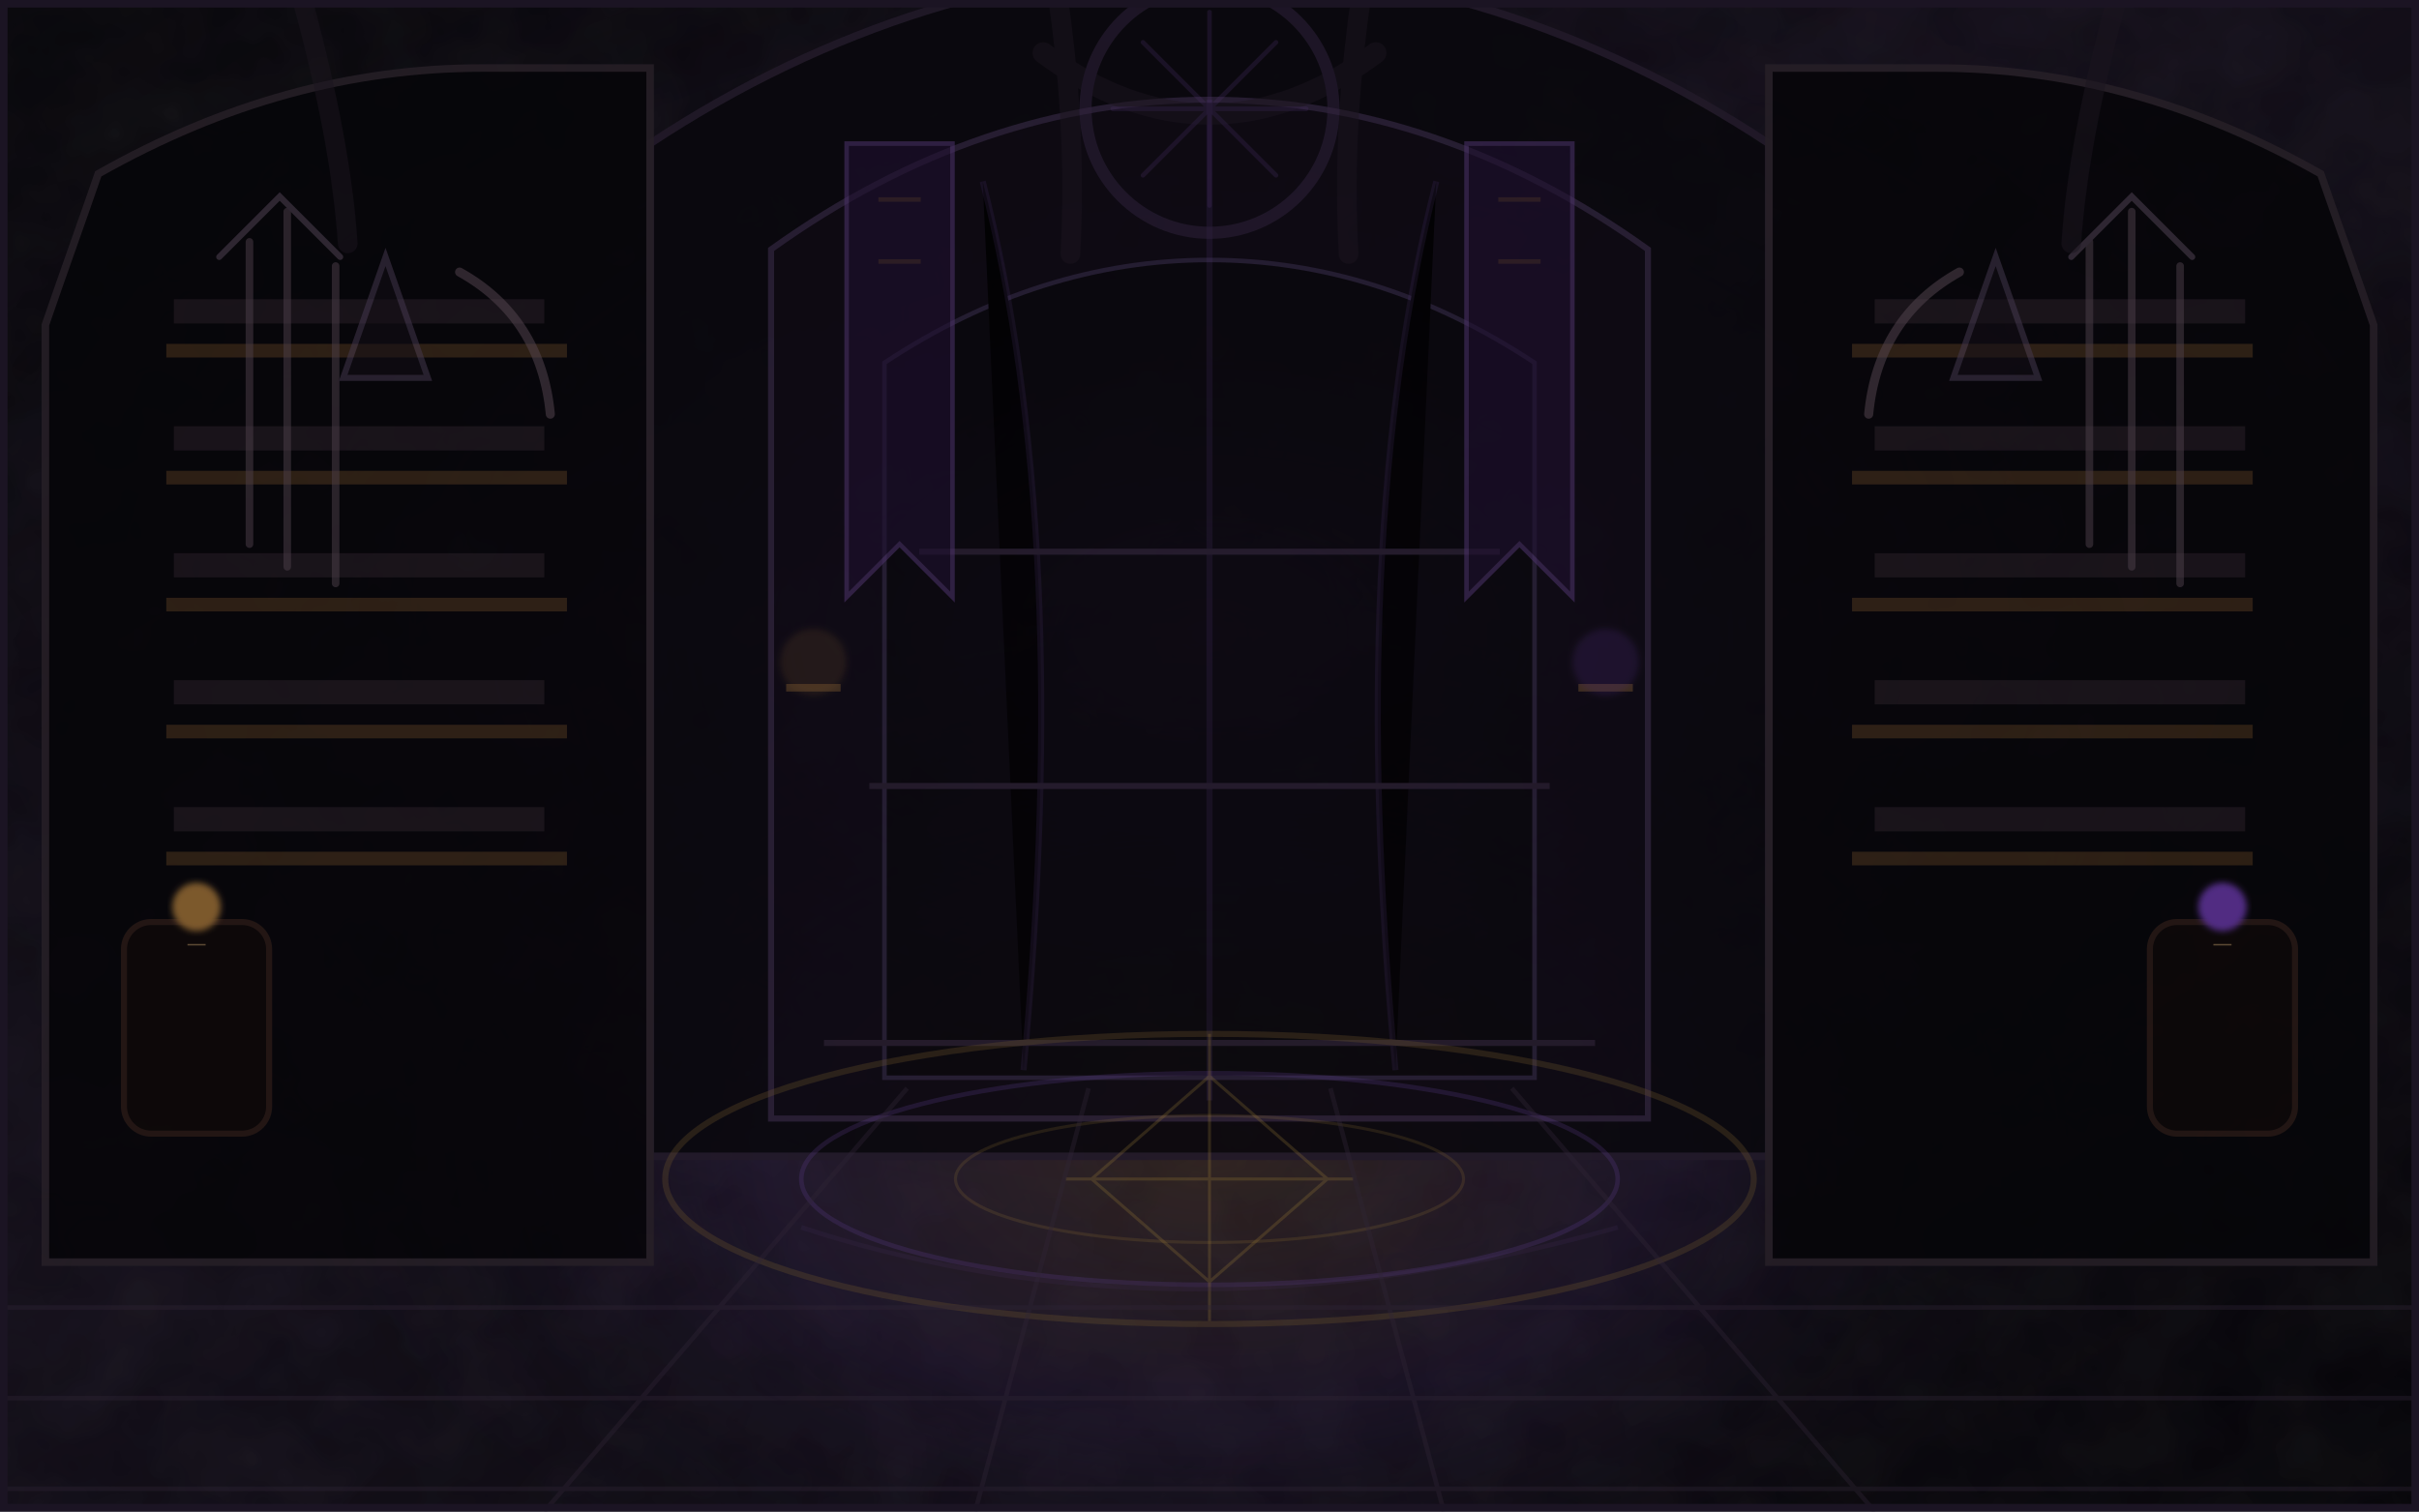
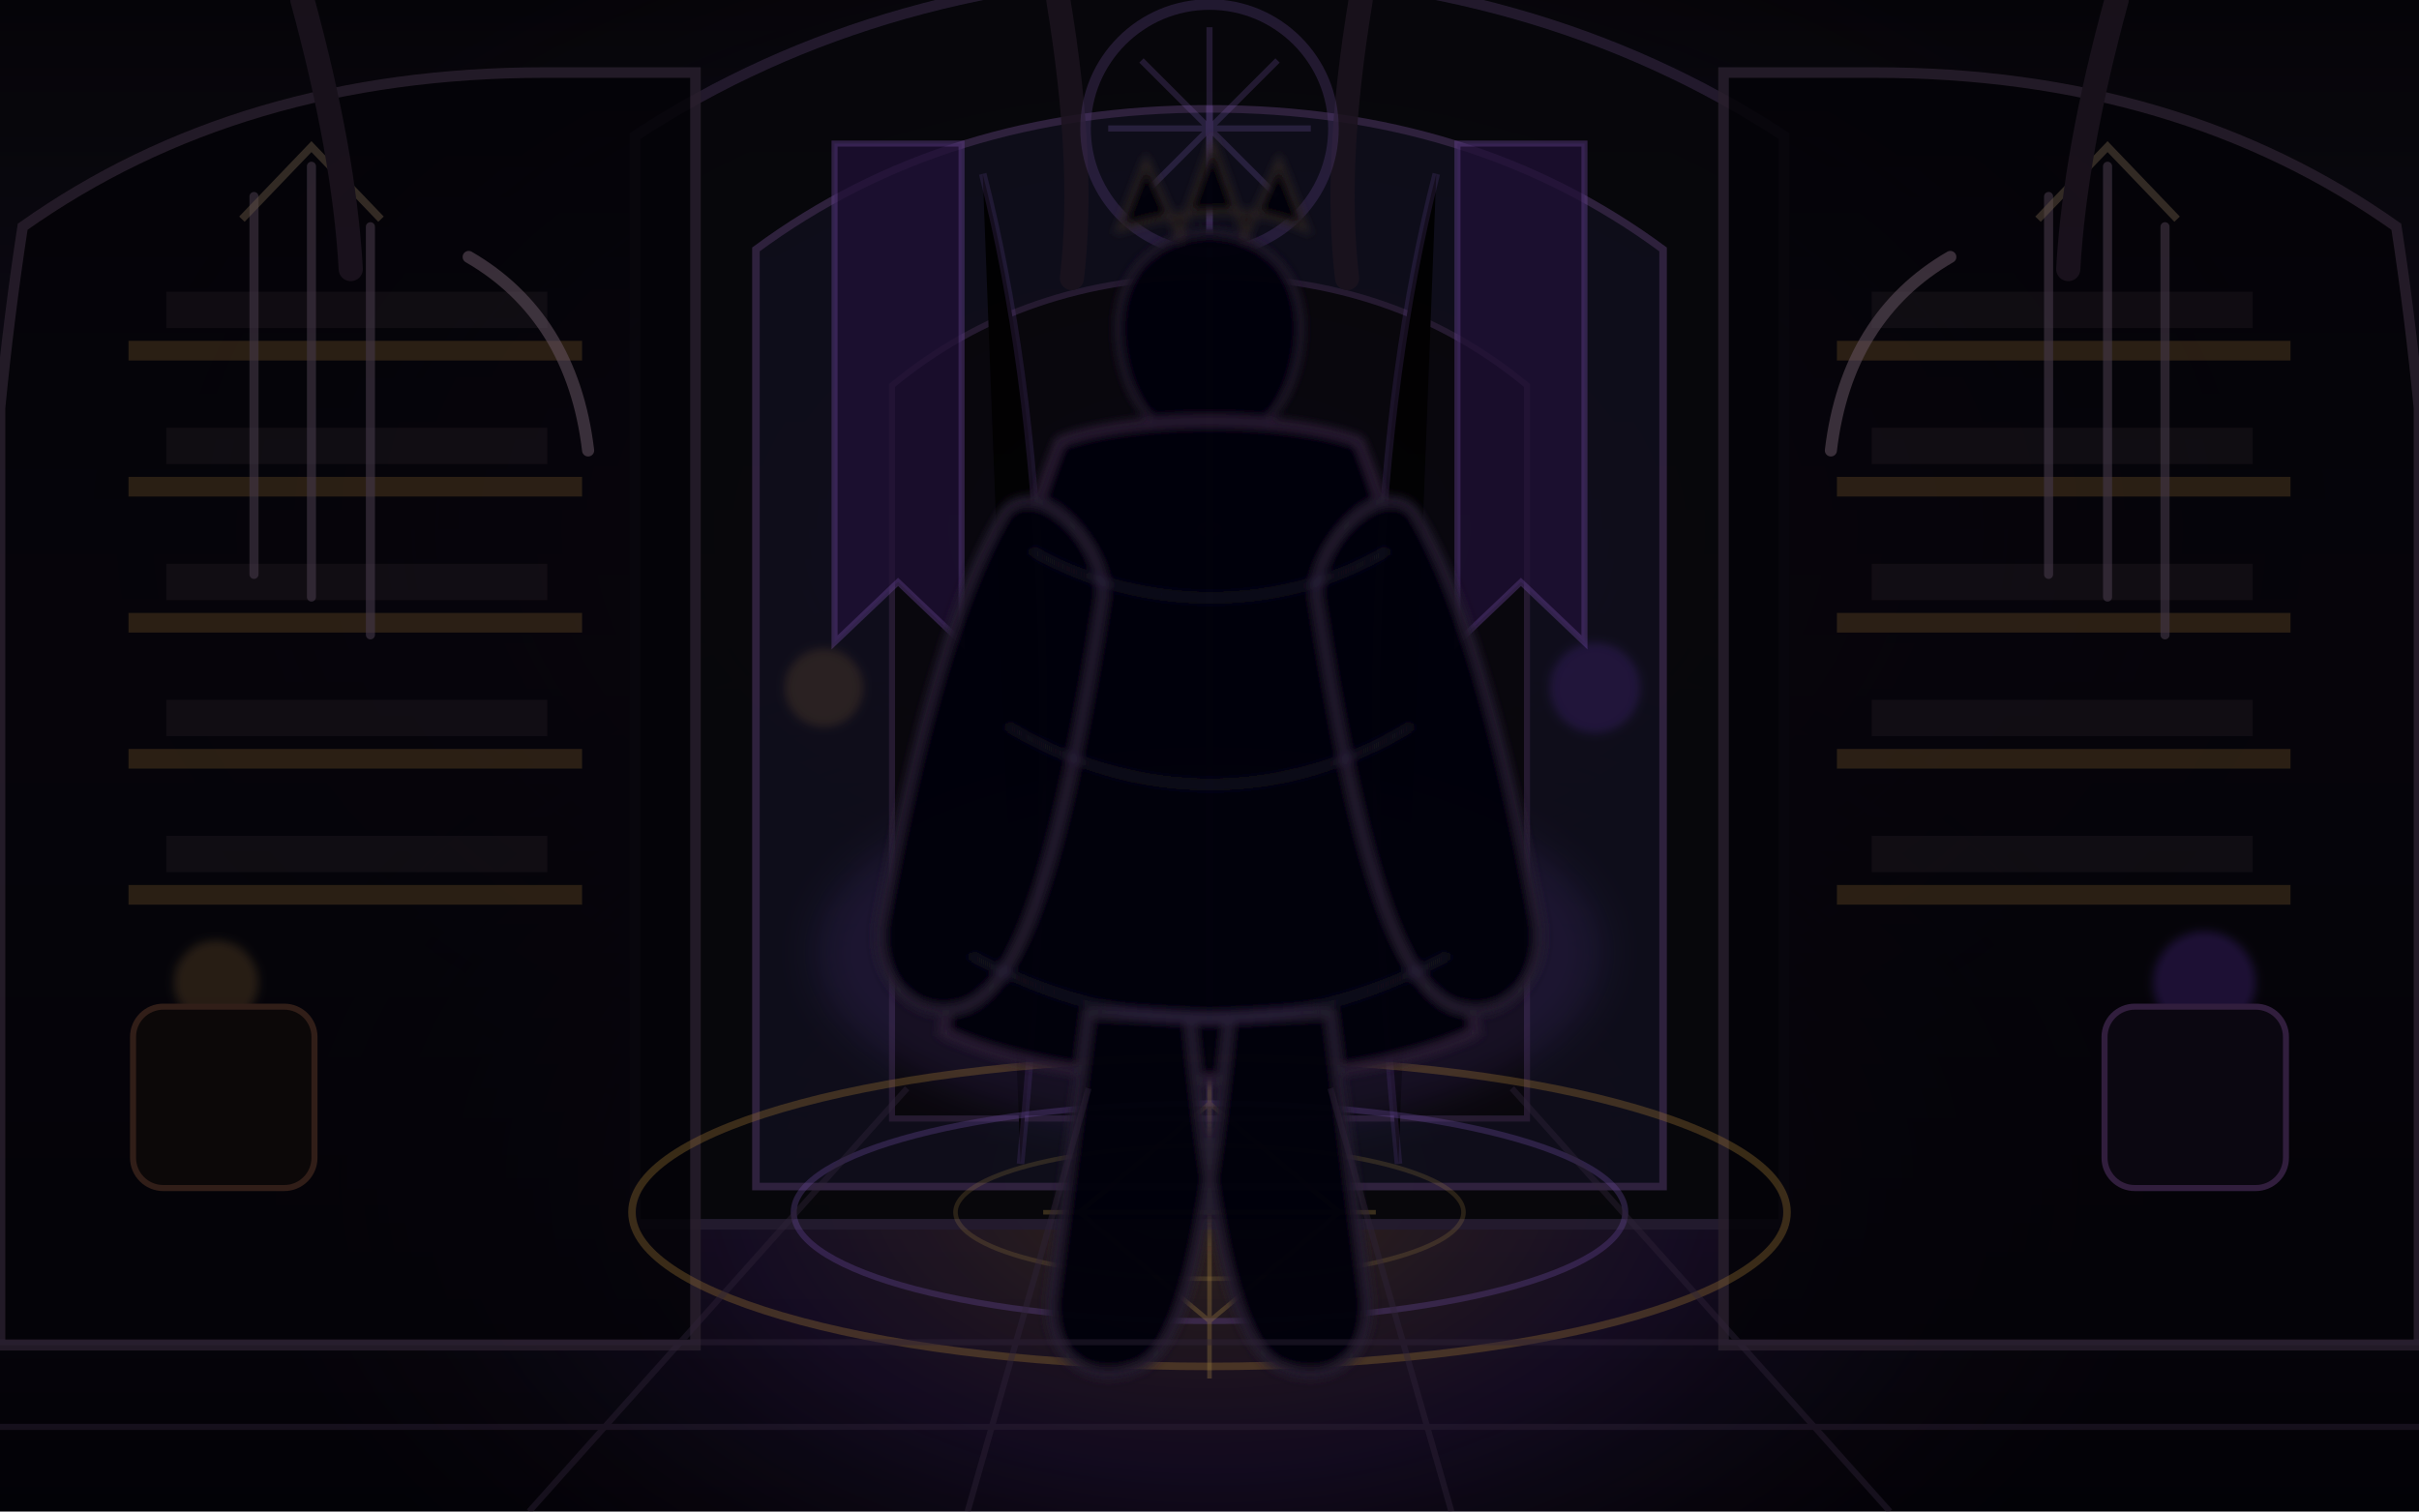
<svg xmlns="http://www.w3.org/2000/svg" viewBox="0 0 1600 1000" width="1600" height="1000" preserveAspectRatio="xMidYMid slice">
  <defs>
-     <linearGradient id="stone" x1="0" x2="1" y1="0" y2="1">
-       <stop offset="0" stop-color="#07060b" />
-       <stop offset="0.42" stop-color="#16101e" />
-       <stop offset="1" stop-color="#050409" />
+     <linearGradient id="wall" x1="0" y1="0" x2="0" y2="1">
+       <stop offset="0" stop-color="#06050a" />
+       <stop offset="0.44" stop-color="#151020" />
+       <stop offset="1" stop-color="#030207" />
    </linearGradient>
-     <radialGradient id="centerGlow" cx="50%" cy="42%" r="56%">
-       <stop offset="0" stop-color="#7b4fbd" stop-opacity="0.44" />
-       <stop offset="0.42" stop-color="#3a2355" stop-opacity="0.22" />
-       <stop offset="1" stop-color="#000000" stop-opacity="0" />
+     <radialGradient id="violet" cx="50%" cy="35%" r="48%">
+       <stop offset="0" stop-color="#9b68ff" stop-opacity="0.42" />
+       <stop offset="0.35" stop-color="#59317d" stop-opacity="0.25" />
+       <stop offset="1" stop-color="#000" stop-opacity="0" />
    </radialGradient>
-     <radialGradient id="floorGlow" cx="50%" cy="76%" r="38%">
-       <stop offset="0" stop-color="#b88945" stop-opacity="0.23" />
-       <stop offset="0.48" stop-color="#6d4a9b" stop-opacity="0.18" />
-       <stop offset="1" stop-color="#000000" stop-opacity="0" />
+     <radialGradient id="floor" cx="50%" cy="78%" r="42%">
+       <stop offset="0" stop-color="#c99a45" stop-opacity="0.28" />
+       <stop offset="0.45" stop-color="#6d3ca8" stop-opacity="0.18" />
+       <stop offset="1" stop-color="#000" stop-opacity="0" />
    </radialGradient>
-     <filter id="blur">
-       <feGaussianBlur stdDeviation="2.2" />
+     <filter id="soft">
+       <feGaussianBlur stdDeviation="3" />
    </filter>
-     <filter id="rough">
-       <feTurbulence type="fractalNoise" baseFrequency="0.018" numOctaves="3" seed="12" />
-       <feColorMatrix type="saturate" values="0" />
-       <feComponentTransfer>
-         <feFuncA type="table" tableValues="0 0.10" />
-       </feComponentTransfer>
+     <filter id="fog">
+       <feGaussianBlur stdDeviation="12" />
    </filter>
  </defs>
-   <rect width="1600" height="1000" fill="url(#stone)" />
-   <rect width="1600" height="1000" filter="url(#rough)" opacity="0.75" />
-   <rect width="1600" height="1000" fill="url(#centerGlow)" />
-   <rect width="1600" height="1000" fill="url(#floorGlow)" />
-   <g opacity="0.88">
-     <path d="M430 95c118-78 246-117 370-117s252 39 370 117v670H430z" fill="#0b0910" stroke="#2a2033" stroke-width="5" />
-     <path d="M510 165c92-66 190-99 290-99s198 33 290 99v575H510z" fill="#100b16" stroke="#332641" stroke-width="4" />
-     <path d="M585 240c68-45 140-68 215-68s147 23 215 68v473H585z" fill="#0a080e" stroke="#2f2540" stroke-width="3" />
-     <path d="M800 66v662M650 120c40 156 49 352 27 588M950 120c-40 156-49 352-27 588" stroke="#7d55b7" stroke-opacity="0.15" stroke-width="4" />
-     <path d="M608 365h384M575 520h450M545 690h510" stroke="#2c2234" stroke-width="4" />
+   <rect width="1600" height="1000" fill="url(#wall)" />
+   <rect width="1600" height="1000" fill="url(#violet)" />
+   <rect width="1600" height="1000" fill="url(#floor)" />
+   <g opacity="0.95">
+     <path d="M420 90c110-72 239-108 380-108s270 36 380 108v720H420z" fill="#08070d" stroke="#2b2138" stroke-width="7" />
+     <path d="M500 165c84-62 184-93 300-93s216 31 300 93v620H500z" fill="#111020" stroke="#3a294c" stroke-width="5" />
+     <path d="M590 255c58-48 128-72 210-72s152 24 210 72v485H590z" fill="#09070e" stroke="#2d213b" stroke-width="4" />
+     <path d="M800 70v700M650 115c42 164 52 380 25 655M950 115c-42 164-52 380-25 655" stroke="#9161d6" stroke-opacity="0.18" stroke-width="5" />
  </g>
  <g opacity="0.86">
-     <path d="M65 115c83-47 167-70 254-70h111v790H30V215c12-35 24-68 35-100z" fill="#07060a" stroke="#2f2630" stroke-width="5" />
-     <path d="M1535 115c-83-47-167-70-254-70h-111v790h400V215c-12-35-24-68-35-100z" fill="#07060a" stroke="#2f2630" stroke-width="5" />
-     <path d="M110 232h265M110 316h265M110 400h265M110 484h265M110 568h265M1225 232h265M1225 316h265M1225 400h265M1225 484h265M1225 568h265" stroke="#8a6131" stroke-opacity="0.42" stroke-width="9" />
-     <path d="M115 206h245M115 290h245M115 374h245M115 458h245M115 542h245M1240 206h245M1240 290h245M1240 374h245M1240 458h245M1240 542h245" stroke="#211a21" stroke-width="16" />
+     <path d="M15 150c96-68 211-102 345-102h100v842H0V270c4-41 9-81 15-120z" fill="#050409" stroke="#302434" stroke-width="7" />
+     <path d="M1585 150c-96-68-211-102-345-102h-100v842h460V270c-4-41-9-81-15-120z" fill="#050409" stroke="#302434" stroke-width="7" />
+     <path d="M85 232h300M85 322h300M85 412h300M85 502h300M85 592h300M1215 232h300M1215 322h300M1215 412h300M1215 502h300M1215 592h300" stroke="#b2823c" stroke-opacity="0.30" stroke-width="13" />
+     <path d="M110 205h252M110 295h252M110 385h252M110 475h252M110 565h252M1238 205h252M1238 295h252M1238 385h252M1238 475h252M1238 565h252" stroke="#151016" stroke-width="24" />
+     <path d="M168 130v250M206 110v285M245 150v270M1355 130v250M1394 110v285M1432 150v270" stroke="#5b4a60" stroke-opacity="0.62" stroke-width="6" stroke-linecap="round" />
+     <path d="M160 145l46-48 46 48M1348 145l46-48 46 48" fill="none" stroke="#8d765d" stroke-opacity="0.48" stroke-width="5" />
+     <path d="M310 170c45 26 72 69 79 128M1290 170c-45 26-72 69-79 128" fill="none" stroke="#8b7184" stroke-opacity="0.55" stroke-width="8" stroke-linecap="round" />
+     <path d="M200 0c18 66 29 125 32 178M1400 0c-18 66-29 125-32 178M700 0c12 73 15 133 9 184M900 0c-12 73-15 133-9 184" stroke="#201724" stroke-width="16" stroke-linecap="round" />
  </g>
-   <g opacity="0.52" stroke-linecap="round">
-     <path d="M165 160v200M190 140v235M222 176v210M1382 160v200M1410 140v235M1442 176v210" stroke="#5d4c5b" stroke-width="5" />
-     <path d="M145 170l40-40 40 40M1370 170l40-40 40 40" fill="none" stroke="#65546a" stroke-width="4" />
-     <path d="M255 170l-28 80 56 0zM1320 170l-28 80 56 0z" fill="#17121a" stroke="#574664" stroke-width="4" />
-     <path d="M304 180c36 20 56 52 60 94M1296 180c-36 20-56 52-60 94" fill="none" stroke="#6a5663" stroke-width="6" />
+   <g opacity="0.72">
+     <path d="M552 95h84v330l-42-40-42 40zM964 95h84v330l-42-40-42 40z" fill="#271342" stroke="#7f55b9" stroke-opacity="0.55" stroke-width="4" />
+     <circle cx="800" cy="85" r="82" fill="none" stroke="#674991" stroke-opacity="0.48" stroke-width="7" />
+     <path d="M800 18v134M733 85h134M755 40l90 90M845 40l-90 90" stroke="#a678e6" stroke-opacity="0.30" stroke-width="4" />
  </g>
-   <g opacity="0.58">
-     <path d="M560 95h70v300l-35-35-35 35zM970 95h70v300l-35-35-35 35z" fill="#26133a" stroke="#5c3d7f" stroke-width="3" />
-     <path d="M581 132h28M581 173h28M991 132h28M991 173h28" stroke="#b88945" stroke-opacity="0.30" stroke-width="3" />
+   <g opacity="0.78">
+     <circle cx="143" cy="650" r="28" fill="#e4a958" opacity="0.24" filter="url(#soft)" />
+     <circle cx="1458" cy="650" r="34" fill="#8c48ff" opacity="0.28" filter="url(#soft)" />
+     <circle cx="545" cy="455" r="26" fill="#e4a958" opacity="0.20" filter="url(#soft)" />
+     <circle cx="1055" cy="455" r="30" fill="#8c48ff" opacity="0.23" filter="url(#soft)" />
+     <rect x="88" y="666" width="120" height="120" rx="20" fill="#120b0a" stroke="#4b2d22" stroke-width="4" />
+     <rect x="1392" y="666" width="120" height="120" rx="20" fill="#110a18" stroke="#4b2d5d" stroke-width="4" />
  </g>
-   <g opacity="0.5" stroke-linecap="round">
-     <path d="M200 0c17 62 27 116 30 161M1400 0c-17 62-27 116-30 161M700 0c8 56 11 112 8 168M900 0c-8 56-11 112-8 168" stroke="#211926" stroke-width="13" />
-     <path d="M690 35c72 54 148 54 220 0" fill="none" stroke="#211926" stroke-width="14" />
-     <circle cx="800" cy="72" r="82" fill="none" stroke="#3b2a4c" stroke-width="8" />
-     <path d="M800 8v128M736 72h128M756 28l88 88M844 28l-88 88" stroke="#5f3d88" stroke-opacity="0.48" stroke-width="3" />
+   <ellipse cx="800" cy="630" rx="260" ry="120" fill="#8b5ee9" opacity="0.13" filter="url(#fog)" />
+   <g fill="none" opacity="0.85">
+     <ellipse cx="800" cy="802" rx="382" ry="102" stroke="#b7893d" stroke-opacity="0.42" stroke-width="5" />
+     <ellipse cx="800" cy="802" rx="275" ry="72" stroke="#8d61d2" stroke-opacity="0.35" stroke-width="4" />
+     <ellipse cx="800" cy="802" rx="168" ry="44" stroke="#d6ad55" stroke-opacity="0.24" stroke-width="3" />
+     <path d="M800 692v220M690 802h220M800 730l86 72-86 72-86-72z" stroke="#d6ad55" stroke-opacity="0.35" stroke-width="3" />
  </g>
-   <g opacity="0.70">
-     <rect x="82" y="610" width="96" height="140" rx="18" fill="#120b0a" stroke="#3a241e" stroke-width="4" />
-     <rect x="1422" y="610" width="96" height="140" rx="18" fill="#120b0a" stroke="#3a241e" stroke-width="4" />
-     <circle cx="130" cy="600" r="16" fill="#d99b4a" filter="url(#blur)" />
-     <circle cx="1470" cy="600" r="16" fill="#8b4ce2" filter="url(#blur)" />
-     <path d="M124 625h12M1464 625h12" stroke="#ffd18a" stroke-opacity="0.58" />
-     <path d="M520 455h36M1044 455h36" stroke="#d99b4a" stroke-opacity="0.42" stroke-width="5" />
-     <circle cx="538" cy="438" r="22" fill="#d99b4a" opacity="0.18" filter="url(#blur)" />
-     <circle cx="1062" cy="438" r="22" fill="#8b4ce2" opacity="0.22" filter="url(#blur)" />
+   <g opacity="0.96" filter="url(#soft)">
+     <path d="M800 154c-18 0-35 8-47 22-12 15-16 35-12 58 6 35 27 59 59 59s53-24 59-59c4-23 0-43-12-58-12-14-29-22-47-22z" fill="#030308" stroke="#251a32" stroke-width="5" />
+     <path d="M740 152l18-46 22 50 22-62 22 62 22-50 18 46c-34-16-72-16-124 0z" fill="#030308" stroke="#4d3c38" stroke-opacity="0.55" stroke-width="4" />
+     <path d="M701 292c46-18 152-18 198 0 36 88 52 204 77 391-86 42-266 42-352 0 25-187 41-303 77-391z" fill="#030307" stroke="#30243d" stroke-width="7" />
+     <path d="M665 338c-31 50-58 140-82 270-7 38 22 70 55 58 39-14 66-109 91-269 5-32-40-84-64-59z" fill="#030307" stroke="#2c2139" stroke-width="7" />
+     <path d="M935 338c31 50 58 140 82 270 7 38-22 70-55 58-39-14-66-109-91-269-5-32 40-84 64-59z" fill="#030307" stroke="#2c2139" stroke-width="7" />
+     <path d="M720 670l-24 185c-5 38 20 64 56 50 33-13 47-96 61-231zM880 670l24 185c5 38-20 64-56 50-33-13-47-96-61-231z" fill="#030307" stroke="#2c2139" stroke-width="7" />
+     <path d="M682 364c72 42 166 42 236 0M666 480c85 52 184 52 268 0M642 632c104 56 212 56 316 0" stroke="#4d3771" stroke-opacity="0.30" stroke-width="5" fill="none" />
  </g>
-   <g opacity="0.82" fill="none">
-     <ellipse cx="800" cy="780" rx="360" ry="96" stroke="#8b6c37" stroke-opacity="0.36" stroke-width="4" />
-     <ellipse cx="800" cy="780" rx="270" ry="70" stroke="#7b4fbd" stroke-opacity="0.28" stroke-width="3" />
-     <ellipse cx="800" cy="780" rx="168" ry="42" stroke="#d2a845" stroke-opacity="0.20" stroke-width="2" />
-     <path d="M800 684v190M705 780h190M800 712l78 68-78 68-78-68z" stroke="#d2a845" stroke-opacity="0.28" stroke-width="2" />
-     <path d="M530 812c134 44 314 64 540 0" stroke="#5c3d7f" stroke-opacity="0.20" stroke-width="3" />
+   <g opacity="0.42" stroke="#392b44" stroke-width="4">
+     <path d="M0 888h1600M0 944h1600" />
+     <path d="M600 720 350 1000M1000 720l250 280M720 720l-80 280M880 720l80 280" />
  </g>
-   <g opacity="0.38" stroke="#3b2c42" stroke-width="3">
-     <path d="M0 865h1600M0 925h1600M0 985h1600" />
-     <path d="M600 720 360 1000M1000 720l240 280M720 720l-75 280M880 720l75 280" />
-   </g>
-   <rect width="1600" height="1000" fill="#000" opacity="0.20" />
-   <rect width="1600" height="1000" fill="none" stroke="#1b1423" stroke-width="10" />
+   <rect width="1600" height="1000" fill="#000" opacity="0.18" />
</svg>
